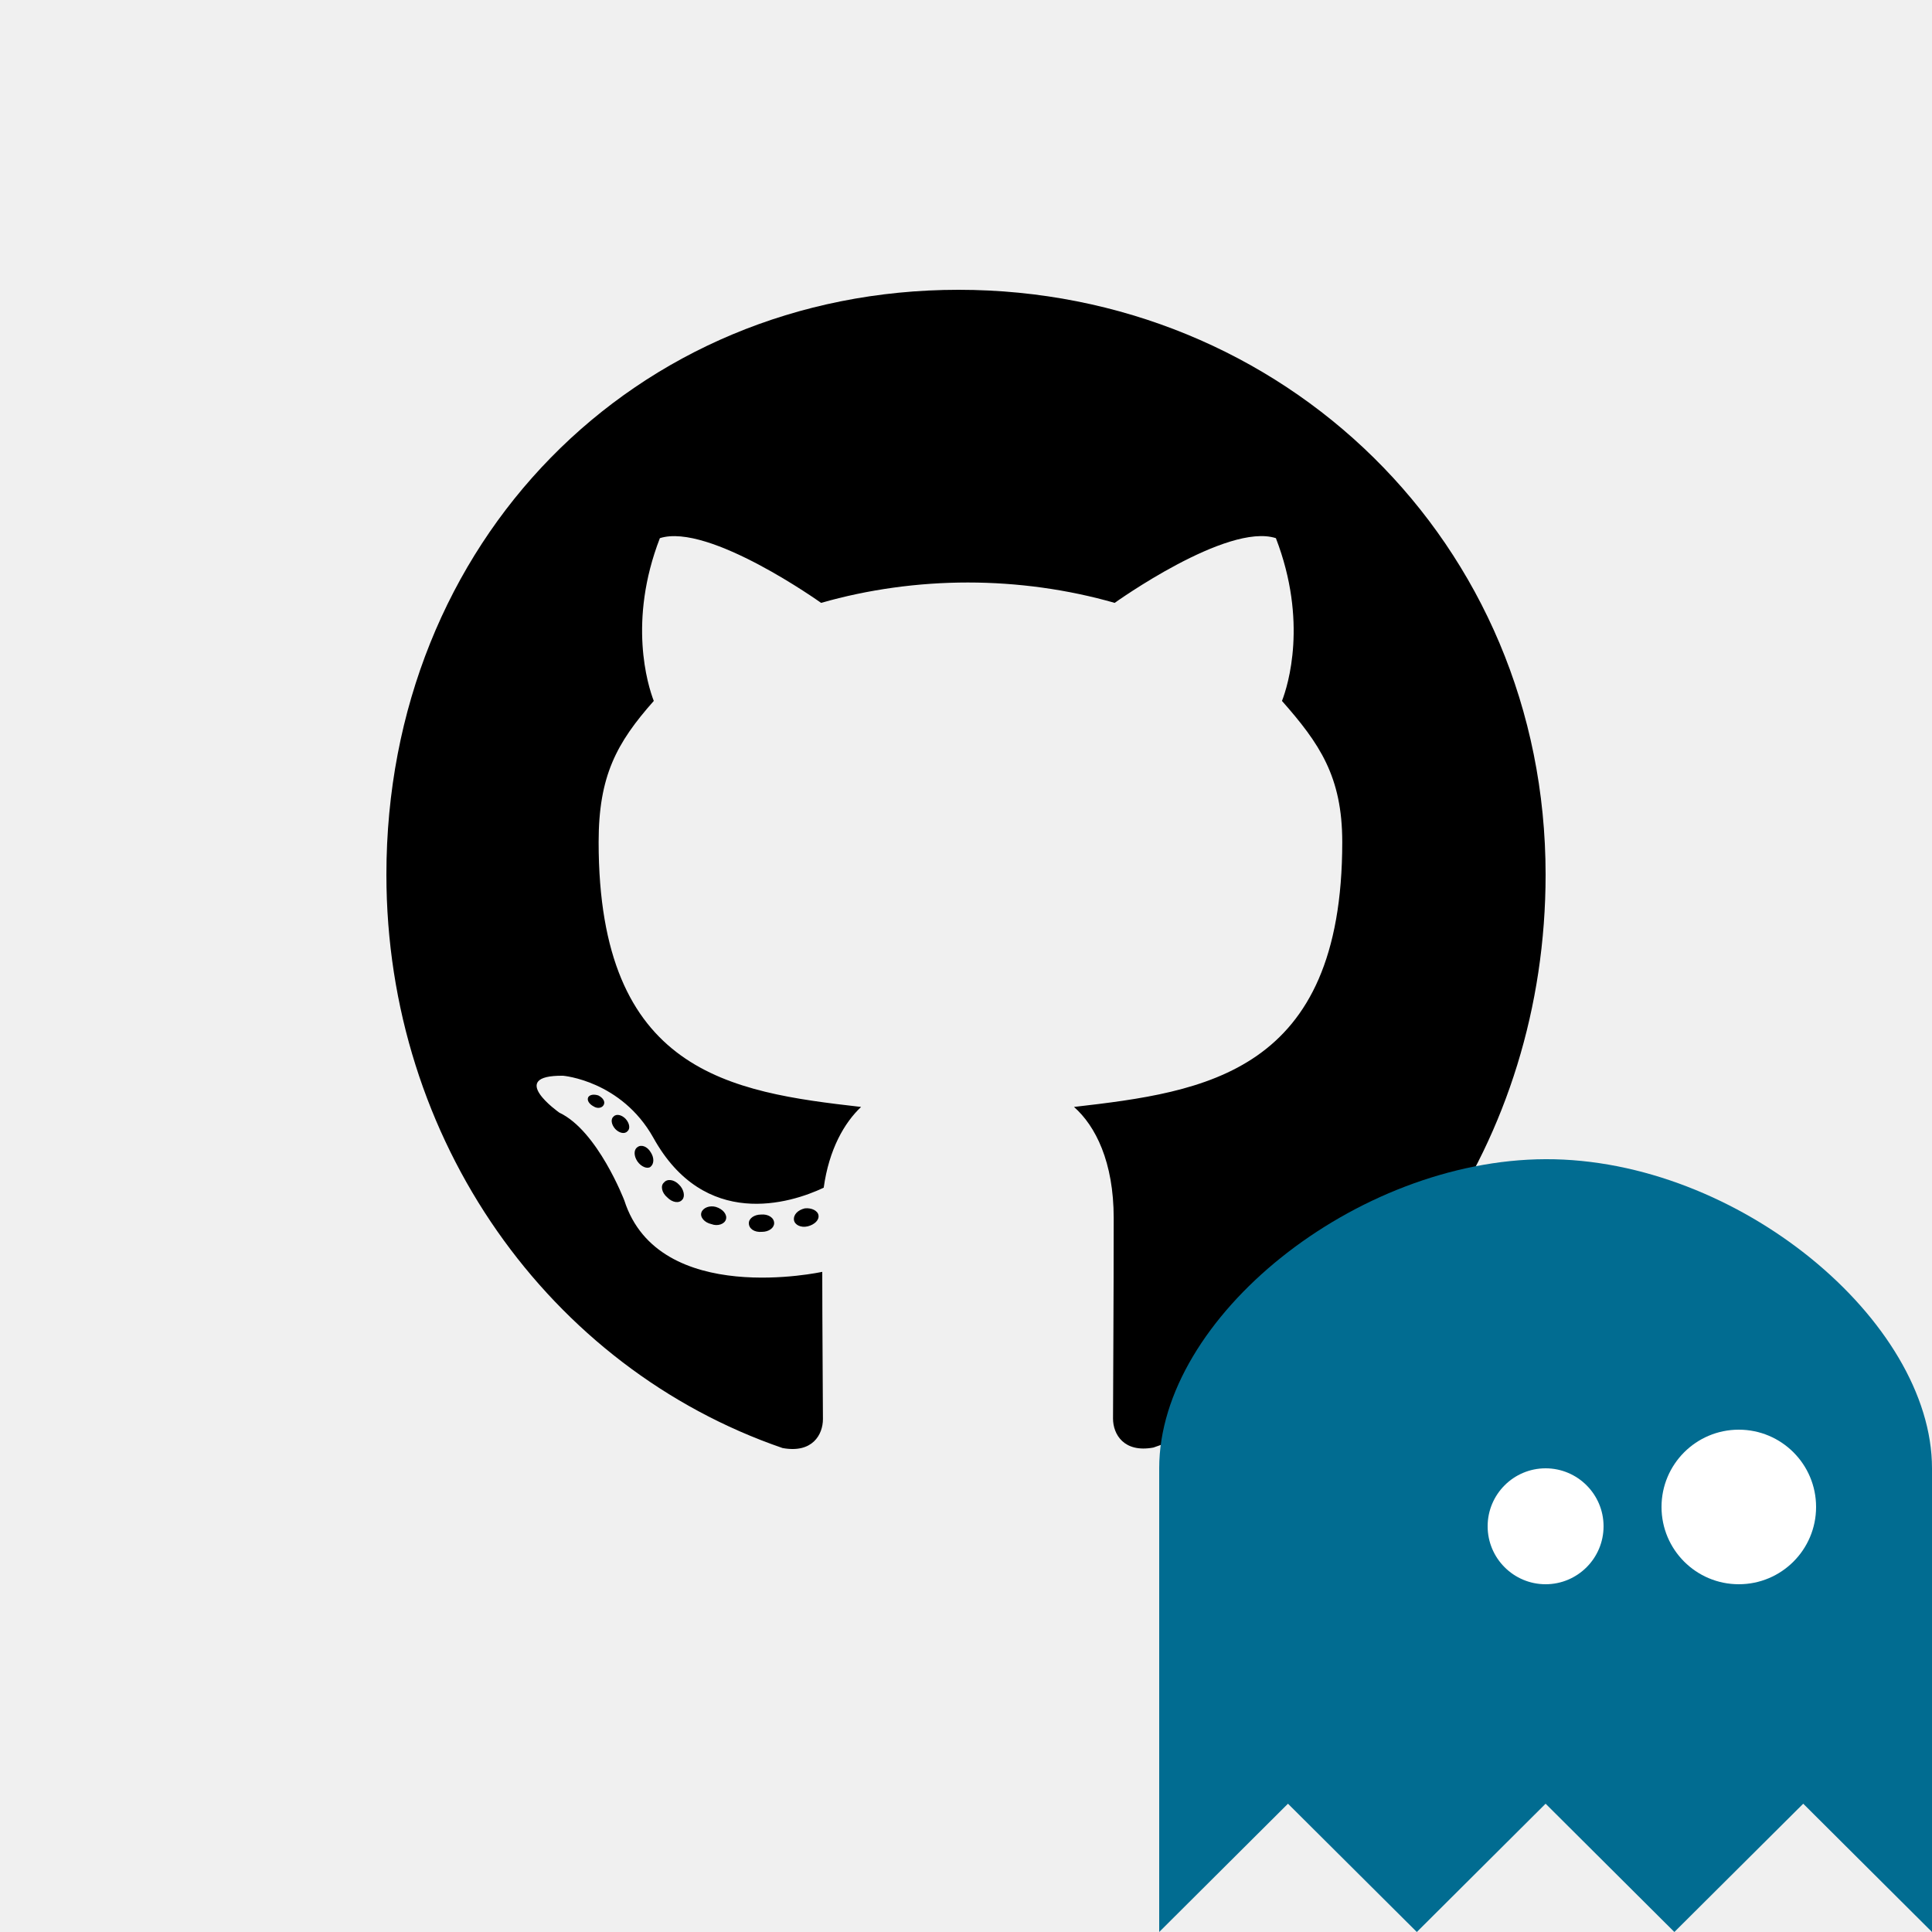
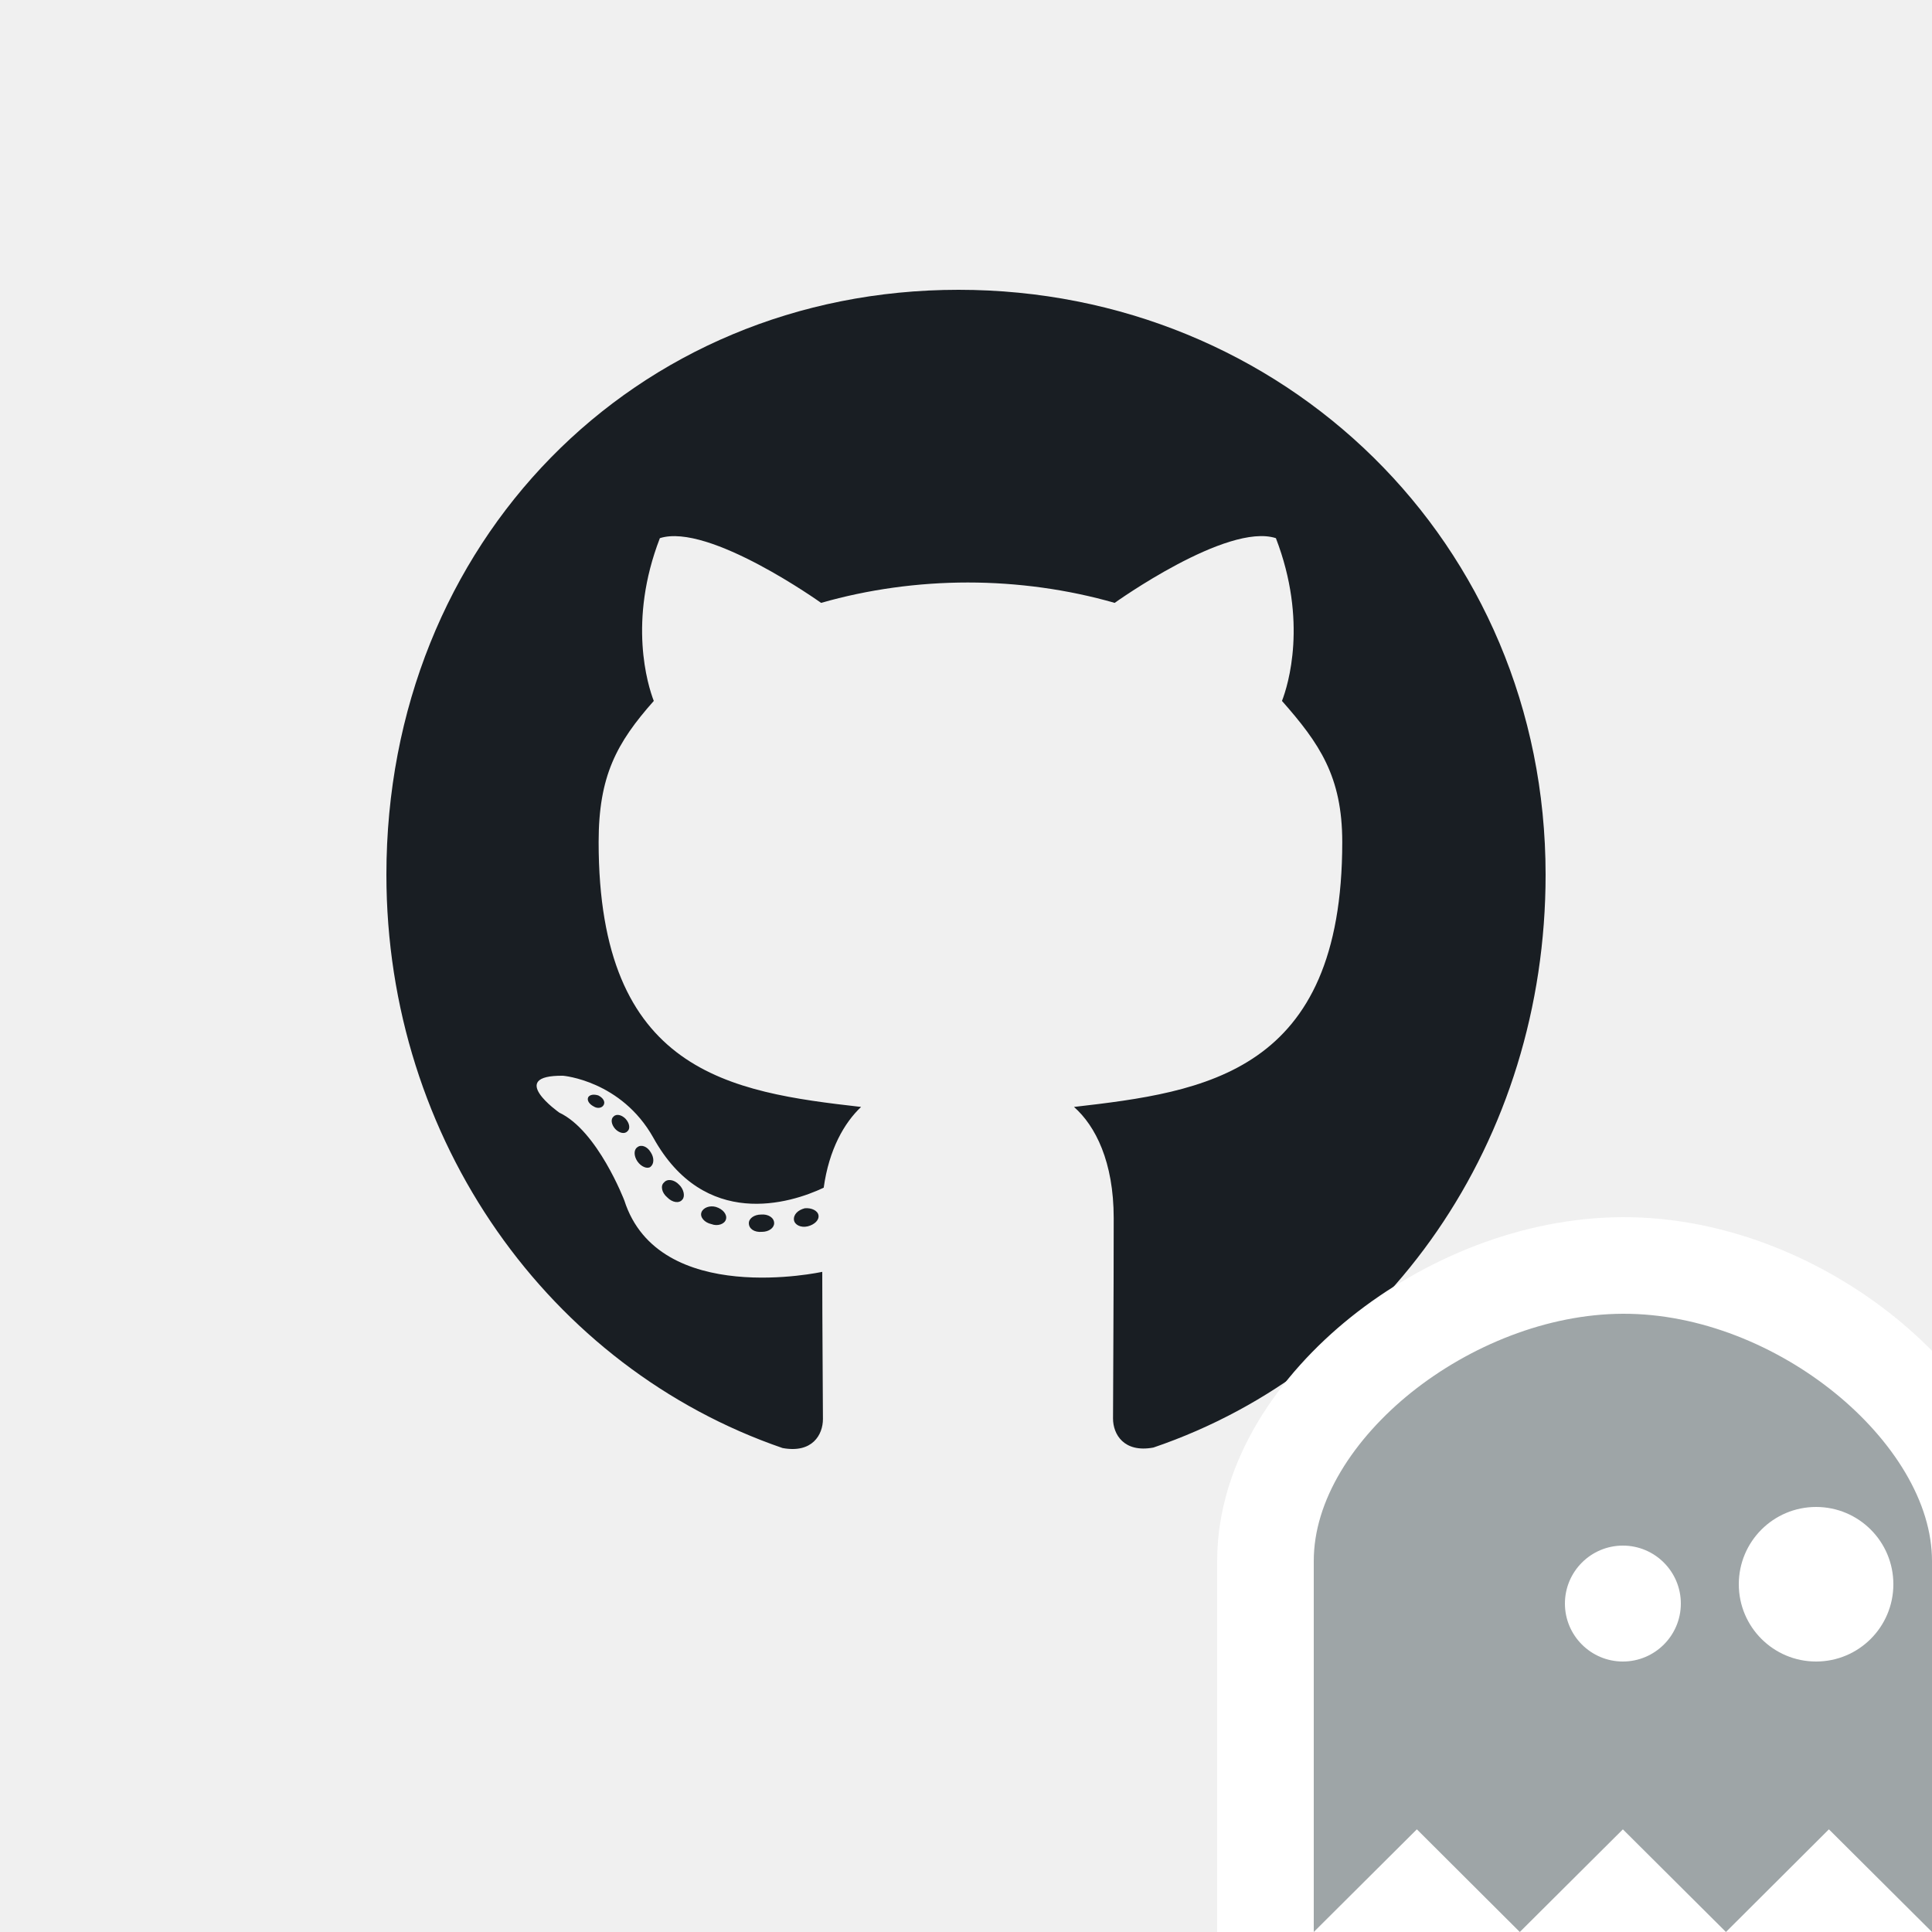
<svg xmlns="http://www.w3.org/2000/svg" width="20" height="20" viewBox="0 0 20 20" fill="none">
  <g id="gist">
+     <rect width="20" height="20" fill="black" fill-opacity="0" />
    <g id="Group">
-       <path id="Vector" d="M4.014 9.662C4.014 9.712 3.958 9.752 3.888 9.752C3.808 9.759 3.752 9.719 3.752 9.662C3.752 9.613 3.808 9.573 3.878 9.573C3.951 9.566 4.014 9.605 4.014 9.662ZM3.261 9.551C3.244 9.6 3.293 9.657 3.365 9.672C3.428 9.697 3.501 9.672 3.515 9.623C3.53 9.573 3.484 9.516 3.411 9.494C3.348 9.476 3.278 9.501 3.261 9.551ZM4.331 9.509C4.26 9.526 4.212 9.573 4.219 9.63C4.227 9.68 4.29 9.712 4.362 9.695C4.432 9.677 4.481 9.63 4.473 9.581C4.466 9.533 4.401 9.501 4.331 9.509ZM5.923 0C2.567 0 0 2.613 0 6.054C0 8.806 1.689 11.161 4.101 11.99C4.41 12.047 4.519 11.851 4.519 11.69C4.519 11.536 4.512 10.687 4.512 10.166C4.512 10.166 2.819 10.538 2.463 9.427C2.463 9.427 2.187 8.705 1.79 8.518C1.79 8.518 1.236 8.129 1.829 8.136C1.829 8.136 2.431 8.186 2.763 8.777C3.293 9.734 4.181 9.459 4.527 9.295C4.582 8.898 4.74 8.623 4.914 8.459C3.561 8.305 2.197 8.104 2.197 5.717C2.197 5.035 2.381 4.692 2.768 4.256C2.705 4.094 2.499 3.429 2.831 2.571C3.336 2.409 4.5 3.241 4.5 3.241C4.984 3.102 5.504 3.03 6.019 3.03C6.535 3.03 7.055 3.102 7.539 3.241C7.539 3.241 8.702 2.407 9.208 2.571C9.54 3.432 9.334 4.094 9.271 4.256C9.658 4.695 9.895 5.037 9.895 5.717C9.895 8.112 8.47 8.303 7.118 8.459C7.34 8.655 7.529 9.027 7.529 9.61C7.529 10.447 7.522 11.481 7.522 11.685C7.522 11.846 7.633 12.042 7.94 11.985C10.36 11.161 12 8.806 12 6.054C12 2.613 9.278 0 5.923 0ZM2.352 8.558C2.32 8.583 2.327 8.64 2.369 8.687C2.407 8.727 2.463 8.744 2.494 8.712C2.526 8.687 2.519 8.63 2.477 8.583C2.439 8.543 2.383 8.526 2.352 8.558ZM2.09 8.357C2.073 8.389 2.098 8.429 2.146 8.454C2.185 8.479 2.233 8.471 2.25 8.437C2.267 8.404 2.243 8.365 2.194 8.34C2.146 8.325 2.107 8.332 2.09 8.357ZM2.874 9.241C2.835 9.273 2.85 9.347 2.906 9.394C2.961 9.451 3.031 9.459 3.063 9.419C3.094 9.387 3.08 9.313 3.031 9.265C2.978 9.208 2.906 9.201 2.874 9.241ZM2.598 8.876C2.56 8.901 2.56 8.965 2.598 9.022C2.637 9.079 2.702 9.104 2.734 9.079C2.773 9.047 2.773 8.982 2.734 8.925C2.7 8.868 2.637 8.844 2.598 8.876Z" transform="translate(4 3)" fill="black" />
+       <rect width="12" height="12" fill="black" fill-opacity="0" transform="translate(4 3)" />
+       <path id="Vector" d="M8.014 12.662C8.014 12.712 7.958 12.752 7.888 12.752C7.808 12.759 7.752 12.72 7.752 12.662C7.752 12.613 7.808 12.573 7.878 12.573C7.951 12.566 8.014 12.605 8.014 12.662ZM7.261 12.551C7.244 12.6 7.293 12.657 7.365 12.672C7.428 12.697 7.501 12.672 7.515 12.623C7.53 12.573 7.484 12.516 7.411 12.494C7.348 12.476 7.278 12.501 7.261 12.551ZM8.331 12.508C8.26 12.526 8.212 12.573 8.219 12.63C8.227 12.68 8.29 12.712 8.362 12.695C8.432 12.677 8.481 12.63 8.473 12.581C8.466 12.533 8.401 12.501 8.331 12.508ZM9.923 3C6.567 3 4 5.613 4 9.055C4 11.806 5.689 14.161 8.101 14.99C8.41 15.047 8.519 14.851 8.519 14.69C8.519 14.536 8.512 13.687 8.512 13.166C8.512 13.166 6.819 13.538 6.463 12.427C6.463 12.427 6.187 11.705 5.79 11.518C5.79 11.518 5.236 11.129 5.829 11.136C5.829 11.136 6.431 11.186 6.763 11.777C7.293 12.734 8.181 12.459 8.527 12.295C8.582 11.898 8.74 11.623 8.914 11.459C7.561 11.305 6.197 11.104 6.197 8.717C6.197 8.035 6.381 7.692 6.768 7.256C6.705 7.094 6.499 6.429 6.831 5.571C7.336 5.409 8.5 6.241 8.5 6.241C8.984 6.102 9.504 6.03 10.019 6.03C10.535 6.03 11.055 6.102 11.539 6.241C11.539 6.241 12.702 5.407 13.208 5.571C13.54 6.432 13.334 7.094 13.271 7.256C13.658 7.695 13.895 8.037 13.895 8.717C13.895 11.111 12.47 11.303 11.118 11.459C11.34 11.655 11.529 12.027 11.529 12.61C11.529 13.447 11.522 14.481 11.522 14.685C11.522 14.846 11.633 15.042 11.94 14.985C14.36 14.161 16 11.806 16 9.055C16 5.613 13.278 3 9.923 3ZM6.352 11.558C6.32 11.583 6.327 11.64 6.369 11.687C6.407 11.727 6.463 11.744 6.494 11.712C6.526 11.687 6.519 11.63 6.477 11.583C6.439 11.543 6.383 11.526 6.352 11.558ZM6.09 11.357C6.073 11.389 6.098 11.429 6.146 11.454C6.185 11.479 6.233 11.471 6.25 11.437C6.267 11.404 6.243 11.365 6.194 11.34C6.146 11.325 6.107 11.332 6.09 11.357ZM6.874 12.241C6.835 12.273 6.85 12.347 6.906 12.394C6.961 12.451 7.031 12.459 7.063 12.419C7.094 12.387 7.08 12.312 7.031 12.265C6.978 12.208 6.906 12.201 6.874 12.241ZM6.598 11.876C6.56 11.901 6.56 11.965 6.598 12.022C6.637 12.079 6.702 12.104 6.734 12.079C6.773 12.047 6.773 11.982 6.734 11.925C6.7 11.868 6.637 11.844 6.598 11.876Z" fill="#191E23" />
    </g>
    <g id="Logo" clip-path="url(#clip0)">
-       <path id="Vector_2" d="M0 8V3.2C0 1.637 2.039 0.006 4 2.44141e-05C5.99 -0.006 8 1.676 8 3.2V8L6.667 6.672L5.333 8L4 6.672L2.667 8L1.333 6.672L0 8Z" transform="translate(12 11.9999)" fill="#016C91" />
-       <path id="Ellipse" d="M1.2 0.6C1.2 0.931 0.931 1.2 0.6 1.2C0.269 1.2 0 0.931 0 0.6C0 0.269 0.269 0 0.6 0C0.931 0 1.2 0.269 1.2 0.6Z" transform="translate(15.4 15.2)" fill="white" />
-       <path id="Ellipse_2" d="M1.6 0.8C1.6 1.242 1.242 1.6 0.8 1.6C0.358 1.6 0 1.242 0 0.8C0 0.358 0.358 0 0.8 0C1.242 0 1.6 0.358 1.6 0.8Z" transform="translate(17.2 14.8)" fill="white" />
+       <rect width="8" height="8" fill="black" fill-opacity="0" transform="translate(12 12)" />
+       <path id="Vector_2" d="M13.1 20V21.204L13.953 20.354L14.667 19.643L15.38 20.354L15.733 20.706L16.086 20.354L16.8 19.643L17.514 20.354L17.867 20.706L18.22 20.354L18.933 19.643L19.647 20.354L20.5 21.204V20V16.16C20.5 15.341 19.975 14.571 19.312 14.033C18.638 13.485 17.729 13.097 16.799 13.1C15.884 13.103 14.977 13.481 14.299 14.023C13.633 14.556 13.1 15.323 13.1 16.16V20Z" fill="#9EA5A7" stroke="white" />
+       <path id="Ellipse" d="M17.4 16.6C17.4 16.931 17.131 17.2 16.8 17.2C16.469 17.2 16.2 16.931 16.2 16.6C16.2 16.269 16.469 16 16.8 16C17.131 16 17.4 16.269 17.4 16.6Z" fill="white" />
+       <path id="Ellipse_2" d="M19.6 16.4C19.6 16.842 19.242 17.2 18.8 17.2C18.358 17.2 18 16.842 18 16.4C18 15.958 18.358 15.6 18.8 15.6C19.242 15.6 19.6 15.958 19.6 16.4Z" fill="white" />
    </g>
  </g>
  <defs>
    <clipPath id="clip0">
      <rect width="8" height="8" fill="white" transform="translate(12 12)" />
    </clipPath>
  </defs>
</svg>
